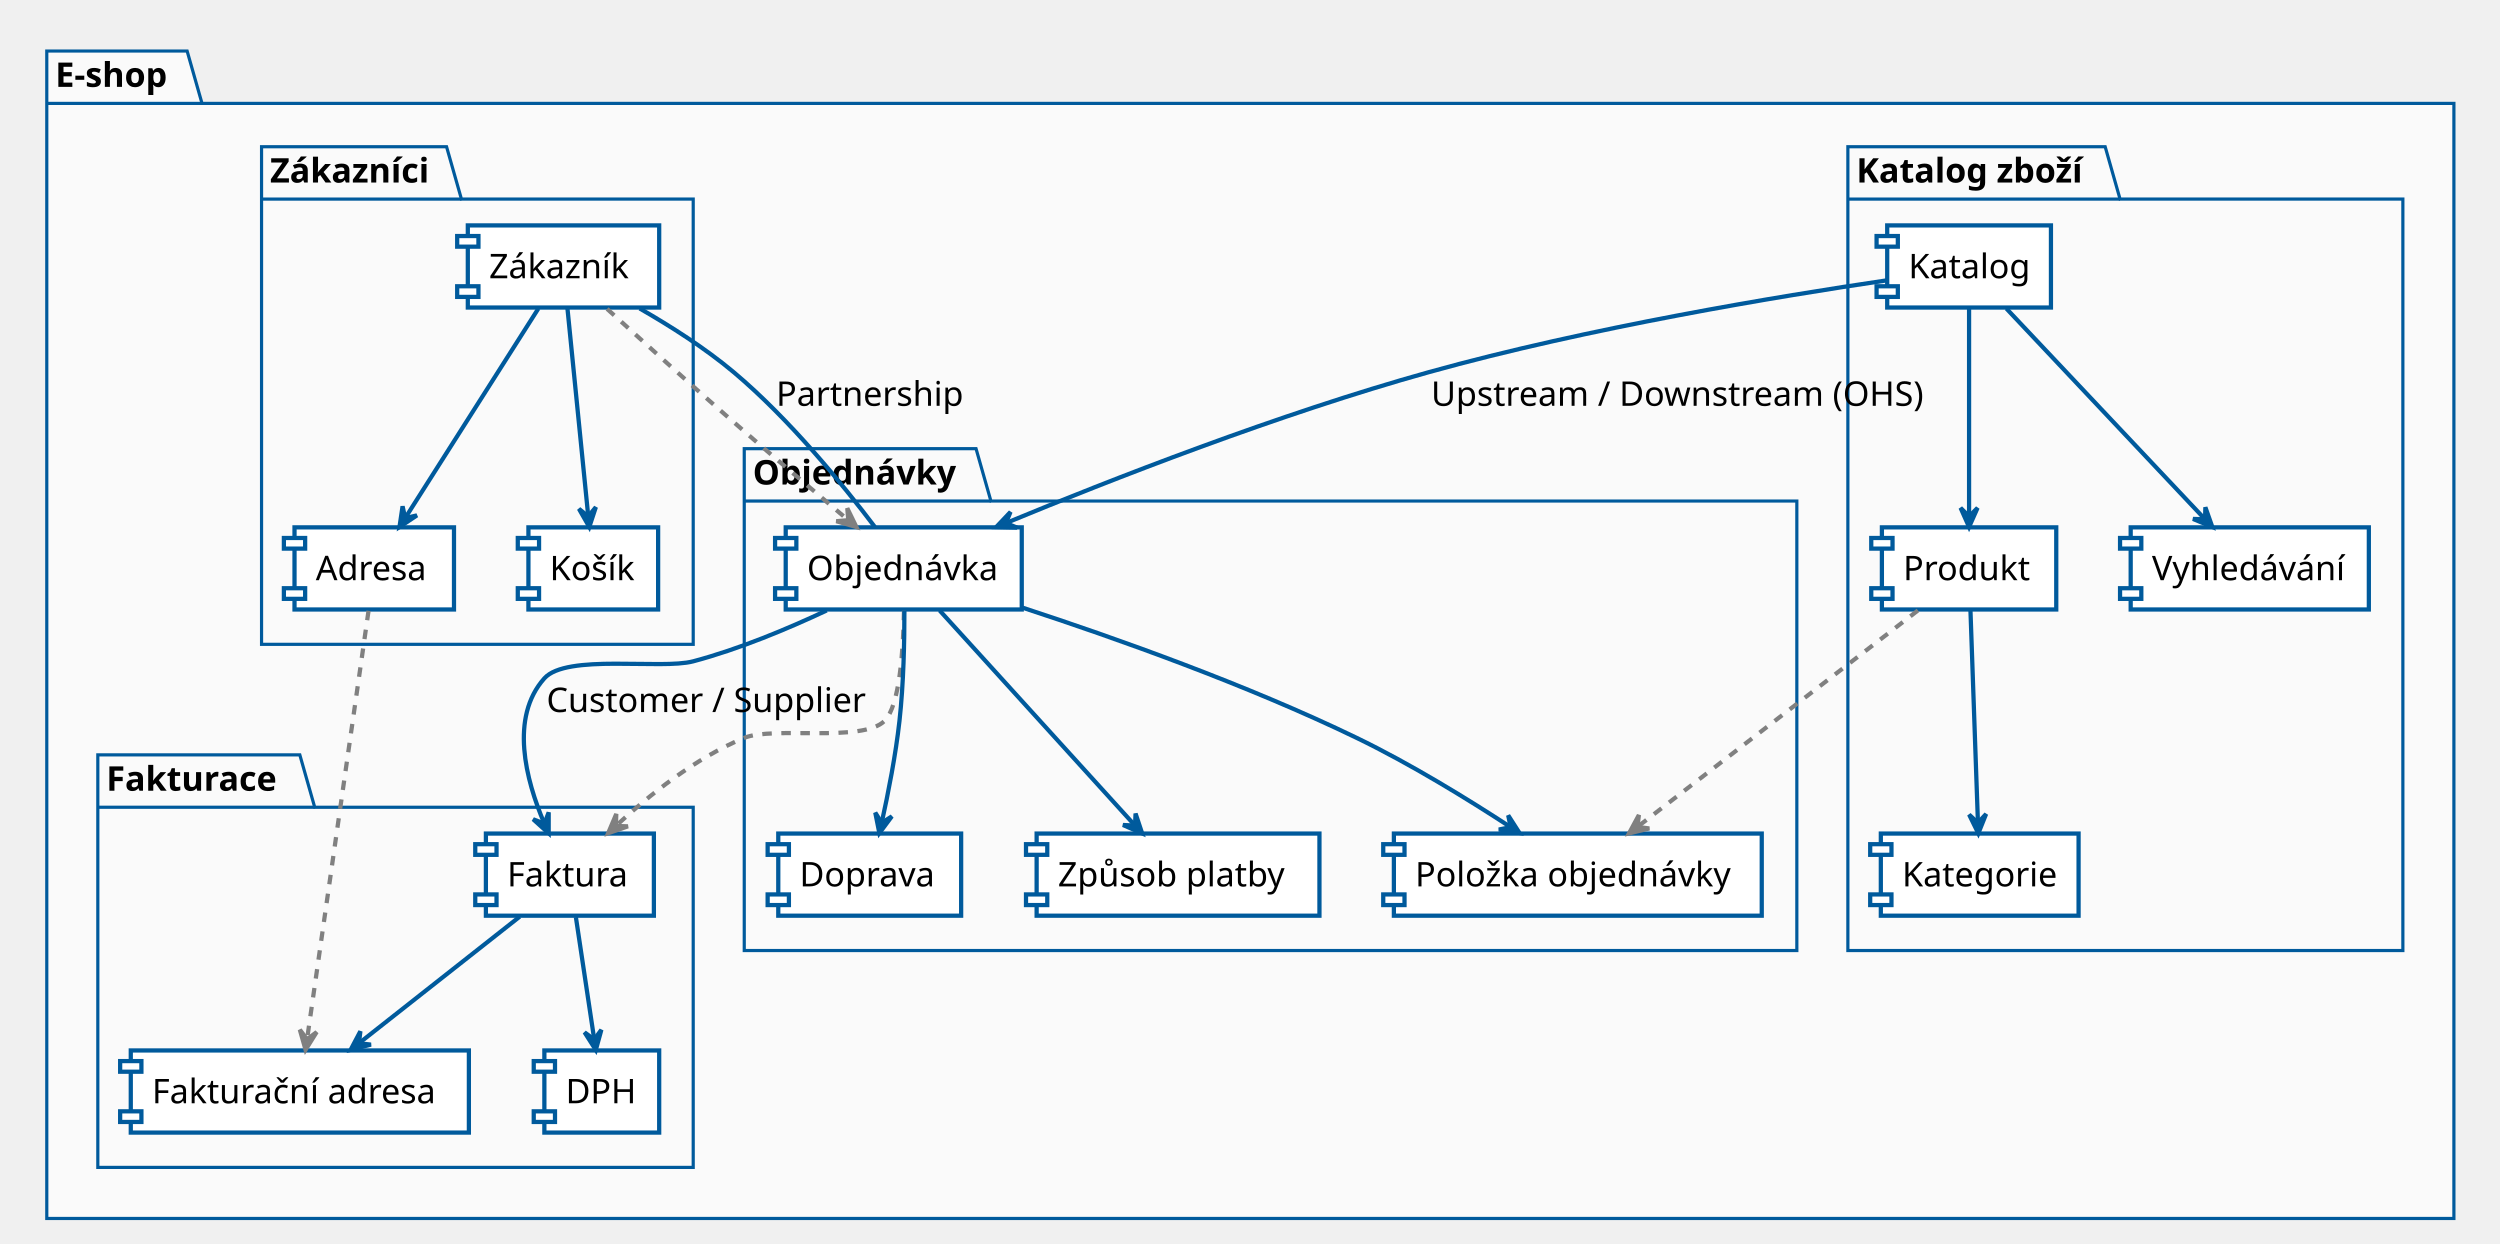
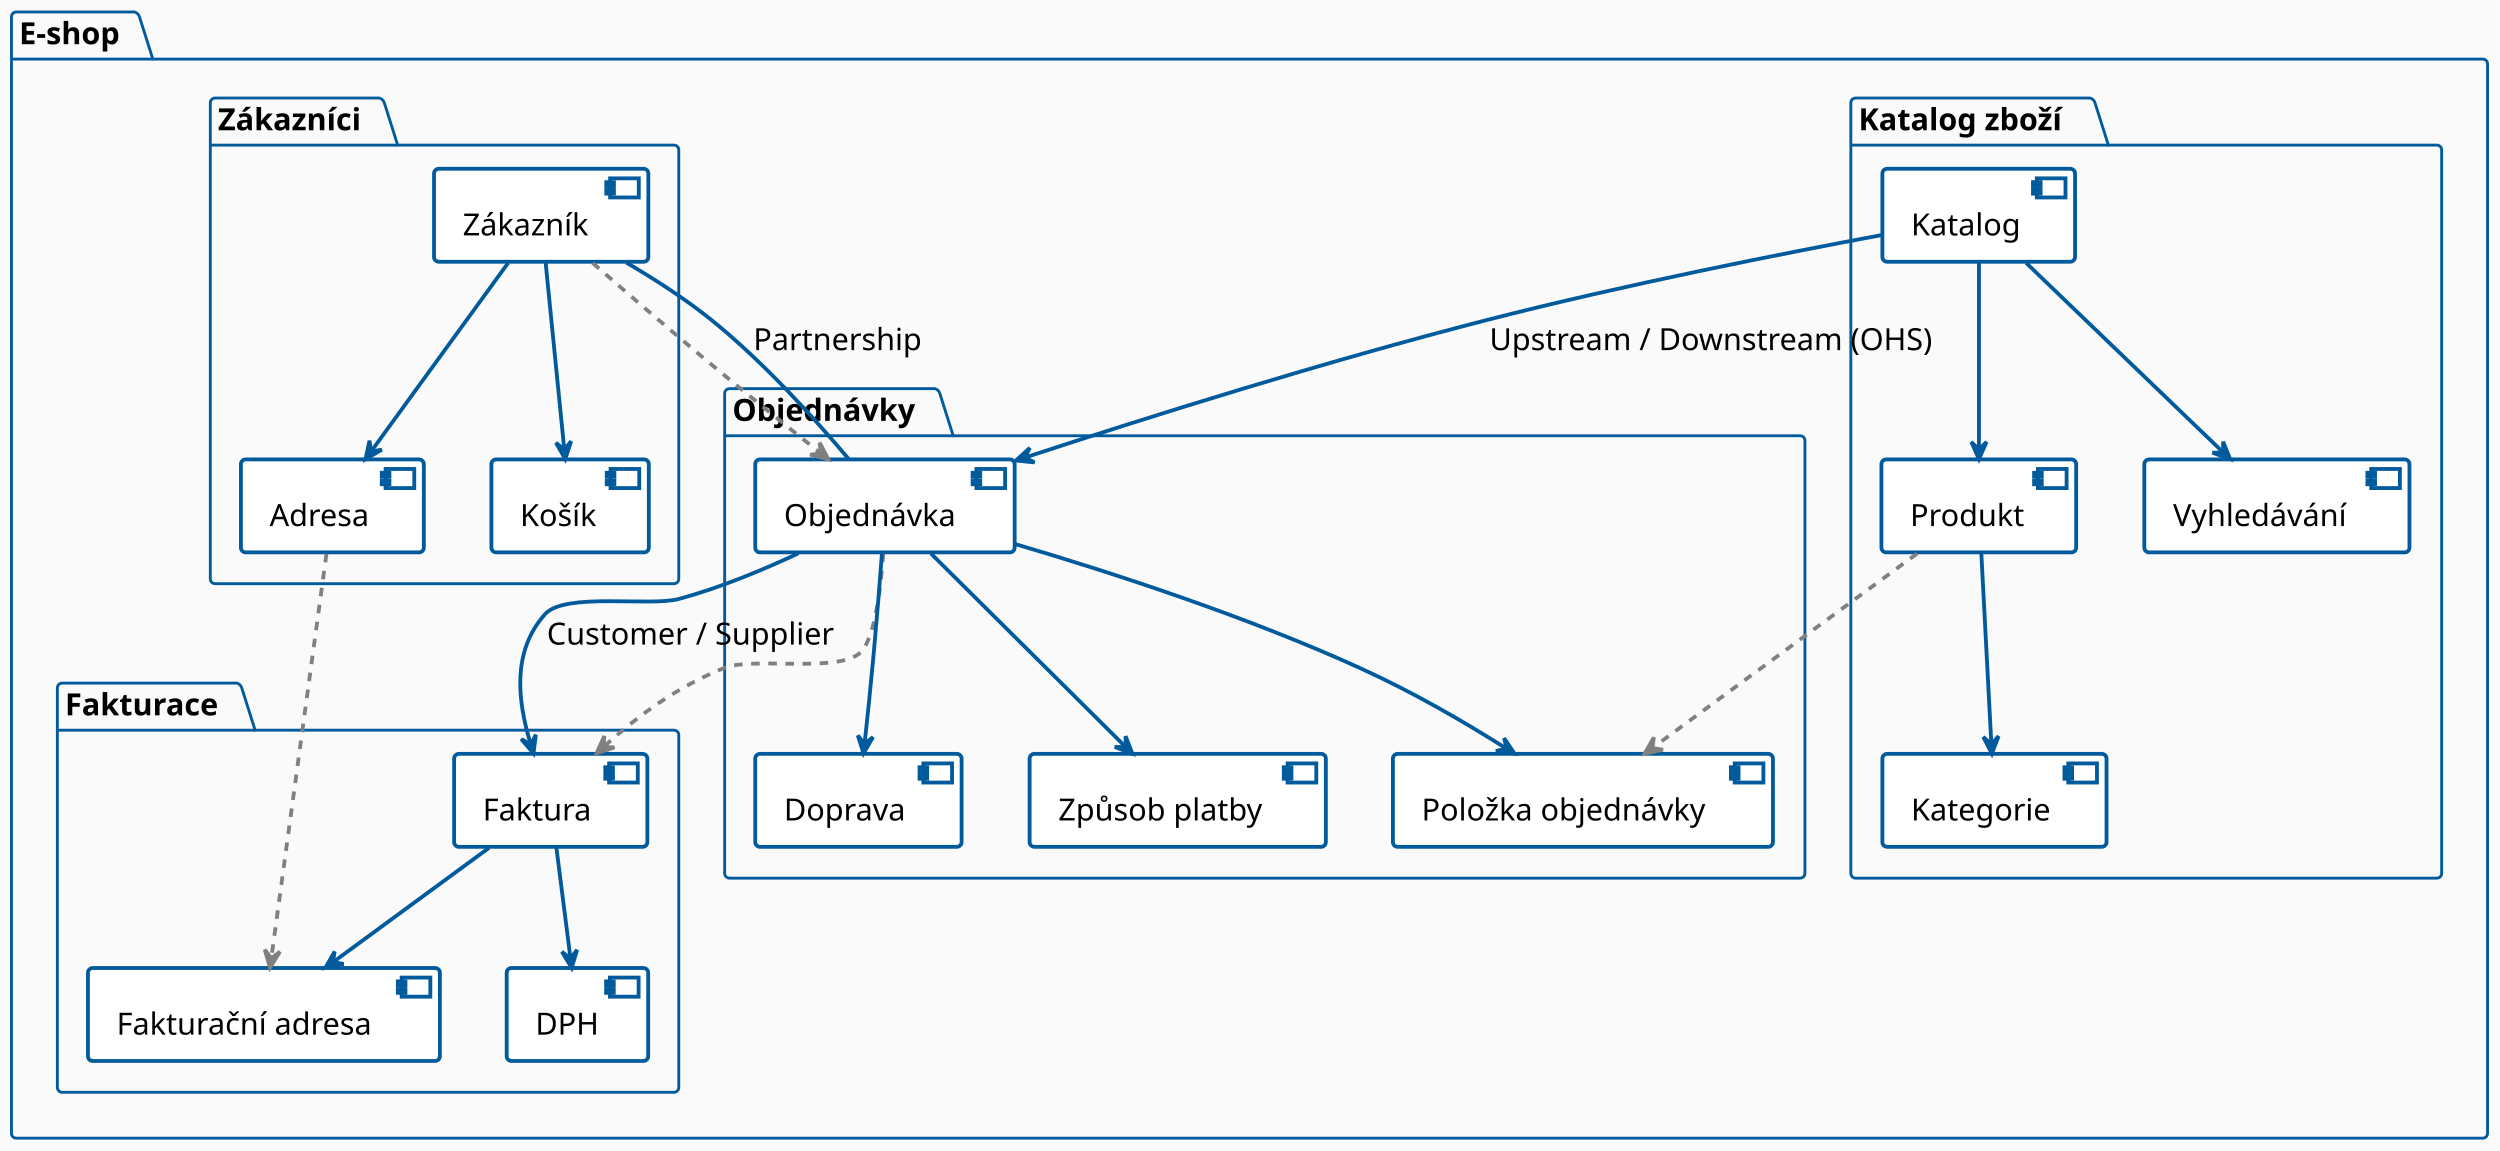
- <svg xmlns="http://www.w3.org/2000/svg" contentScriptType="application/ecmascript" contentStyleType="text/css" height="914.062px" preserveAspectRatio="none" style="width:1837px;height:914px;background:#FAFAFA;" version="1.1" viewBox="0 0 1837 914" width="1837.5px" zoomAndPan="magnify">
+ <svg xmlns="http://www.w3.org/2000/svg" contentStyleType="text/css" data-diagram-type="DESCRIPTION" preserveAspectRatio="none" style="aspect-ratio:2.164;background:#FAFAFA;" version="1.1" viewBox="0 0 2043 940" zoomAndPan="magnify">
  <defs />
  <g>
-     <polygon fill="#FAFAFA" points="34.375,37.5,137.5,37.5,148.438,75.977,1803.125,75.977,1803.125,895.312,34.375,895.312,34.375,37.5" style="stroke: #005A9C; stroke-width: 2.344;" />
-     <line style="stroke: #005A9C; stroke-width: 2.344;" x1="34.375" x2="148.438" y1="75.977" y2="75.977" />
-     <text fill="#000000" font-family="Nunito" font-size="25" font-weight="bold" lengthAdjust="spacingAndGlyphs" textLength="93.75" x="40.625" y="63.831">E-shop</text>
-     <polygon fill="#FAFAFA" points="1357.812,107.812,1546.875,107.812,1557.812,146.289,1765.625,146.289,1765.625,698.438,1357.812,698.438,1357.812,107.812" style="stroke: #005A9C; stroke-width: 2.344;" />
-     <line style="stroke: #005A9C; stroke-width: 2.344;" x1="1357.812" x2="1557.812" y1="146.289" y2="146.289" />
-     <text fill="#000000" font-family="Nunito" font-size="25" font-weight="bold" lengthAdjust="spacingAndGlyphs" textLength="179.688" x="1364.062" y="134.143">Katalog zboží</text>
-     <polygon fill="#FAFAFA" points="546.875,329.688,717.188,329.688,728.125,368.164,1320.312,368.164,1320.312,698.438,546.875,698.438,546.875,329.688" style="stroke: #005A9C; stroke-width: 2.344;" />
-     <line style="stroke: #005A9C; stroke-width: 2.344;" x1="546.875" x2="728.125" y1="368.164" y2="368.164" />
-     <text fill="#000000" font-family="Nunito" font-size="25" font-weight="bold" lengthAdjust="spacingAndGlyphs" textLength="160.938" x="553.125" y="356.018">Objednávky</text>
-     <polygon fill="#FAFAFA" points="192.188,107.812,328.125,107.812,339.062,146.289,509.375,146.289,509.375,473.438,192.188,473.438,192.188,107.812" style="stroke: #005A9C; stroke-width: 2.344;" />
-     <line style="stroke: #005A9C; stroke-width: 2.344;" x1="192.188" x2="339.062" y1="146.289" y2="146.289" />
-     <text fill="#000000" font-family="Nunito" font-size="25" font-weight="bold" lengthAdjust="spacingAndGlyphs" textLength="126.562" x="198.438" y="134.143">Zákazníci</text>
-     <polygon fill="#FAFAFA" points="71.875,554.688,220.312,554.688,231.25,593.164,509.375,593.164,509.375,857.812,71.875,857.812,71.875,554.688" style="stroke: #005A9C; stroke-width: 2.344;" />
-     <line style="stroke: #005A9C; stroke-width: 2.344;" x1="71.875" x2="231.25" y1="593.164" y2="593.164" />
-     <text fill="#000000" font-family="Nunito" font-size="25" font-weight="bold" lengthAdjust="spacingAndGlyphs" textLength="139.062" x="78.125" y="581.018">Fakturace</text>
-     <rect fill="#FFFFFF" height="60.352" style="stroke: #005A9C; stroke-width: 3.125;" width="120.312" x="1386.719" y="165.625" />
-     <rect fill="#FFFFFF" height="7.812" style="stroke: #005A9C; stroke-width: 3.125;" width="15.625" x="1378.906" y="173.438" />
-     <rect fill="#FFFFFF" height="7.812" style="stroke: #005A9C; stroke-width: 3.125;" width="15.625" x="1378.906" y="210.352" />
-     <text fill="#000000" font-family="Nunito" font-size="25" lengthAdjust="spacingAndGlyphs" textLength="89.062" x="1402.344" y="204.456">Katalog</text>
-     <rect fill="#FFFFFF" height="60.352" style="stroke: #005A9C; stroke-width: 3.125;" width="128.125" x="1382.812" y="387.5" />
-     <rect fill="#FFFFFF" height="7.812" style="stroke: #005A9C; stroke-width: 3.125;" width="15.625" x="1375" y="395.312" />
-     <rect fill="#FFFFFF" height="7.812" style="stroke: #005A9C; stroke-width: 3.125;" width="15.625" x="1375" y="432.227" />
-     <text fill="#000000" font-family="Nunito" font-size="25" lengthAdjust="spacingAndGlyphs" textLength="96.875" x="1398.438" y="426.331">Produkt</text>
-     <rect fill="#FFFFFF" height="60.352" style="stroke: #005A9C; stroke-width: 3.125;" width="145.312" x="1382.031" y="612.5" />
-     <rect fill="#FFFFFF" height="7.812" style="stroke: #005A9C; stroke-width: 3.125;" width="15.625" x="1374.219" y="620.312" />
-     <rect fill="#FFFFFF" height="7.812" style="stroke: #005A9C; stroke-width: 3.125;" width="15.625" x="1374.219" y="657.227" />
-     <text fill="#000000" font-family="Nunito" font-size="25" lengthAdjust="spacingAndGlyphs" textLength="114.062" x="1397.656" y="651.331">Kategorie</text>
-     <rect fill="#FFFFFF" height="60.352" style="stroke: #005A9C; stroke-width: 3.125;" width="175" x="1565.625" y="387.5" />
-     <rect fill="#FFFFFF" height="7.812" style="stroke: #005A9C; stroke-width: 3.125;" width="15.625" x="1557.812" y="395.312" />
-     <rect fill="#FFFFFF" height="7.812" style="stroke: #005A9C; stroke-width: 3.125;" width="15.625" x="1557.812" y="432.227" />
-     <text fill="#000000" font-family="Nunito" font-size="25" lengthAdjust="spacingAndGlyphs" textLength="143.75" x="1581.25" y="426.331">Vyhledávání</text>
-     <rect fill="#FFFFFF" height="60.352" style="stroke: #005A9C; stroke-width: 3.125;" width="173.438" x="577.344" y="387.5" />
-     <rect fill="#FFFFFF" height="7.812" style="stroke: #005A9C; stroke-width: 3.125;" width="15.625" x="569.531" y="395.312" />
-     <rect fill="#FFFFFF" height="7.812" style="stroke: #005A9C; stroke-width: 3.125;" width="15.625" x="569.531" y="432.227" />
-     <text fill="#000000" font-family="Nunito" font-size="25" lengthAdjust="spacingAndGlyphs" textLength="142.188" x="592.969" y="426.331">Objednávka</text>
-     <rect fill="#FFFFFF" height="60.352" style="stroke: #005A9C; stroke-width: 3.125;" width="270.312" x="1024.219" y="612.5" />
-     <rect fill="#FFFFFF" height="7.812" style="stroke: #005A9C; stroke-width: 3.125;" width="15.625" x="1016.406" y="620.312" />
-     <rect fill="#FFFFFF" height="7.812" style="stroke: #005A9C; stroke-width: 3.125;" width="15.625" x="1016.406" y="657.227" />
-     <text fill="#000000" font-family="Nunito" font-size="25" lengthAdjust="spacingAndGlyphs" textLength="239.062" x="1039.844" y="651.331">Položka objednávky</text>
-     <rect fill="#FFFFFF" height="60.352" style="stroke: #005A9C; stroke-width: 3.125;" width="134.375" x="571.875" y="612.5" />
-     <rect fill="#FFFFFF" height="7.812" style="stroke: #005A9C; stroke-width: 3.125;" width="15.625" x="564.062" y="620.312" />
-     <rect fill="#FFFFFF" height="7.812" style="stroke: #005A9C; stroke-width: 3.125;" width="15.625" x="564.062" y="657.227" />
-     <text fill="#000000" font-family="Nunito" font-size="25" lengthAdjust="spacingAndGlyphs" textLength="103.125" x="587.5" y="651.331">Doprava</text>
-     <rect fill="#FFFFFF" height="60.352" style="stroke: #005A9C; stroke-width: 3.125;" width="207.812" x="761.719" y="612.5" />
-     <rect fill="#FFFFFF" height="7.812" style="stroke: #005A9C; stroke-width: 3.125;" width="15.625" x="753.906" y="620.312" />
-     <rect fill="#FFFFFF" height="7.812" style="stroke: #005A9C; stroke-width: 3.125;" width="15.625" x="753.906" y="657.227" />
-     <text fill="#000000" font-family="Nunito" font-size="25" lengthAdjust="spacingAndGlyphs" textLength="176.562" x="777.344" y="651.331">Způsob platby</text>
-     <rect fill="#FFFFFF" height="60.352" style="stroke: #005A9C; stroke-width: 3.125;" width="140.625" x="343.75" y="165.625" />
-     <rect fill="#FFFFFF" height="7.812" style="stroke: #005A9C; stroke-width: 3.125;" width="15.625" x="335.938" y="173.438" />
-     <rect fill="#FFFFFF" height="7.812" style="stroke: #005A9C; stroke-width: 3.125;" width="15.625" x="335.938" y="210.352" />
-     <text fill="#000000" font-family="Nunito" font-size="25" lengthAdjust="spacingAndGlyphs" textLength="109.375" x="359.375" y="204.456">Zákazník</text>
-     <rect fill="#FFFFFF" height="60.352" style="stroke: #005A9C; stroke-width: 3.125;" width="117.188" x="216.406" y="387.5" />
-     <rect fill="#FFFFFF" height="7.812" style="stroke: #005A9C; stroke-width: 3.125;" width="15.625" x="208.594" y="395.312" />
-     <rect fill="#FFFFFF" height="7.812" style="stroke: #005A9C; stroke-width: 3.125;" width="15.625" x="208.594" y="432.227" />
-     <text fill="#000000" font-family="Nunito" font-size="25" lengthAdjust="spacingAndGlyphs" textLength="85.938" x="232.031" y="426.331">Adresa</text>
-     <rect fill="#FFFFFF" height="60.352" style="stroke: #005A9C; stroke-width: 3.125;" width="95.312" x="388.281" y="387.5" />
-     <rect fill="#FFFFFF" height="7.812" style="stroke: #005A9C; stroke-width: 3.125;" width="15.625" x="380.469" y="395.312" />
-     <rect fill="#FFFFFF" height="7.812" style="stroke: #005A9C; stroke-width: 3.125;" width="15.625" x="380.469" y="432.227" />
-     <text fill="#000000" font-family="Nunito" font-size="25" lengthAdjust="spacingAndGlyphs" textLength="64.062" x="403.906" y="426.331">Košík</text>
-     <rect fill="#FFFFFF" height="60.352" style="stroke: #005A9C; stroke-width: 3.125;" width="123.438" x="357.031" y="612.5" />
-     <rect fill="#FFFFFF" height="7.812" style="stroke: #005A9C; stroke-width: 3.125;" width="15.625" x="349.219" y="620.312" />
-     <rect fill="#FFFFFF" height="7.812" style="stroke: #005A9C; stroke-width: 3.125;" width="15.625" x="349.219" y="657.227" />
-     <text fill="#000000" font-family="Nunito" font-size="25" lengthAdjust="spacingAndGlyphs" textLength="92.188" x="372.656" y="651.331">Faktura</text>
-     <rect fill="#FFFFFF" height="60.352" style="stroke: #005A9C; stroke-width: 3.125;" width="248.438" x="96.094" y="771.875" />
-     <rect fill="#FFFFFF" height="7.812" style="stroke: #005A9C; stroke-width: 3.125;" width="15.625" x="88.281" y="779.688" />
-     <rect fill="#FFFFFF" height="7.812" style="stroke: #005A9C; stroke-width: 3.125;" width="15.625" x="88.281" y="816.602" />
-     <text fill="#000000" font-family="Nunito" font-size="25" lengthAdjust="spacingAndGlyphs" textLength="217.188" x="111.719" y="810.706">Fakturační adresa</text>
-     <rect fill="#FFFFFF" height="60.352" style="stroke: #005A9C; stroke-width: 3.125;" width="84.375" x="400" y="771.875" />
-     <rect fill="#FFFFFF" height="7.812" style="stroke: #005A9C; stroke-width: 3.125;" width="15.625" x="392.188" y="779.688" />
-     <rect fill="#FFFFFF" height="7.812" style="stroke: #005A9C; stroke-width: 3.125;" width="15.625" x="392.188" y="816.602" />
-     <text fill="#000000" font-family="Nunito" font-size="25" lengthAdjust="spacingAndGlyphs" textLength="53.125" x="415.625" y="810.706">DPH</text>
-     <path d="M1386.312,206.016 C1307.859,217.578 1167.234,240.766 1050,273.438 C939.641,304.188 816.141,352.5 739.234,384.312 " fill="none" id="KZ-&gt;O" style="stroke: #005A9C; stroke-width: 3.125;" />
-     <polygon fill="#005A9C" points="731.953,387.344,747.338,387.704,739.165,384.339,742.53,376.166,731.953,387.344" style="stroke: #005A9C; stroke-width: 3.125;" />
-     <text fill="#000000" font-family="Nunito" font-size="25" lengthAdjust="spacingAndGlyphs" textLength="381.25" x="1051.562" y="298.206">Upstream / Downstream (OHS)</text>
-     <path d="M470.047,226.672 C492.547,239.562 518.078,255.812 539.062,273.438 C580.219,308 619.641,356.516 642.844,387.203 " fill="none" id="ZA-O" style="stroke: #005A9C; stroke-width: 3.125;" />
-     <text fill="#000000" font-family="Nunito" font-size="25" lengthAdjust="spacingAndGlyphs" textLength="140.625" x="570.312" y="298.206">Partnership</text>
-     <path d="M446.094,226.984 C469.875,248.625 503.172,278.719 532.812,304.688 C562.688,330.859 596.875,359.938 622.859,381.859 " fill="none" id="ZA-&gt;O" style="stroke: #808080; stroke-width: 3.125; stroke-dasharray: 7.0,7.0;" />
-     <polygon fill="#808080" points="629.297,387.266,622.576,373.422,623.324,382.229,614.517,382.978,629.297,387.266" style="stroke: #808080; stroke-width: 3.125;" />
-     <path d="M607.453,448.562 C578.781,462.031 542.984,477.016 509.375,485.938 C485.734,492.219 416.281,480.188 400,498.438 C374.391,527.141 386.281,572.906 399.891,604.906 " fill="none" id="O-&gt;F" style="stroke: #005A9C; stroke-width: 3.125;" />
-     <polygon fill="#005A9C" points="403.172,612.312,403.181,596.924,400.003,605.172,391.755,601.994,403.172,612.312" style="stroke: #005A9C; stroke-width: 3.125;" />
-     <text fill="#000000" font-family="Nunito" font-size="25" lengthAdjust="spacingAndGlyphs" textLength="240.625" x="401.562" y="523.206">Customer / Supplier</text>
-     <path d="M664.25,448.734 C663.766,477.484 661.078,518.688 650,529.688 C633.625,545.953 568.234,533.422 546.875,542.188 C511.125,556.875 476.859,584.359 452.766,606.688 " fill="none" id="O-&gt;F-1" style="stroke: #808080; stroke-width: 3.125; stroke-dasharray: 7.0,7.0;" />
-     <polygon fill="#808080" points="446.859,612.25,461.394,607.194,452.56,606.908,452.846,598.073,446.859,612.25" style="stroke: #808080; stroke-width: 3.125;" />
-     <path d="M1446.875,226.703 C1446.875,265.922 1446.875,335.875 1446.875,378.984 " fill="none" id="KZ-&gt;P" style="stroke: #005A9C; stroke-width: 3.125;" />
-     <polygon fill="#005A9C" points="1446.875,387.234,1453.125,373.172,1446.875,379.422,1440.625,373.172,1446.875,387.234" style="stroke: #005A9C; stroke-width: 3.125;" />
-     <path d="M1447.891,448.531 C1449.312,488.562 1451.844,560.75 1453.391,604.562 " fill="none" id="P-&gt;K" style="stroke: #005A9C; stroke-width: 3.125;" />
-     <polygon fill="#005A9C" points="1453.672,612.391,1459.396,598.106,1453.382,604.583,1446.904,598.57,1453.672,612.391" style="stroke: #005A9C; stroke-width: 3.125;" />
-     <path d="M1474.266,226.703 C1511.859,266.578 1579.391,338.203 1619.859,381.125 " fill="none" id="KZ-&gt;V" style="stroke: #005A9C; stroke-width: 3.125;" />
-     <polygon fill="#005A9C" points="1625.625,387.234,1620.51,372.721,1620.259,381.556,1611.424,381.305,1625.625,387.234" style="stroke: #005A9C; stroke-width: 3.125;" />
-     <path d="M751.469,446.547 C819.734,468.875 916.219,503.172 996.875,542.188 C1036.328,561.266 1078.484,587.203 1109.984,607.766 " fill="none" id="O-&gt;OP" style="stroke: #005A9C; stroke-width: 3.125;" />
-     <polygon fill="#005A9C" points="1116.531,612.062,1108.226,599.107,1110.007,607.765,1101.35,609.546,1116.531,612.062" style="stroke: #005A9C; stroke-width: 3.125;" />
-     <path d="M664.547,448.609 C664.594,470.875 663.984,502.312 660.938,529.688 C658.141,554.875 652.656,582.875 647.875,604.531 " fill="none" id="O-&gt;D" style="stroke: #005A9C; stroke-width: 3.125;" />
-     <polygon fill="#005A9C" points="646.156,612.203,655.342,599.857,647.872,604.581,643.148,597.111,646.156,612.203" style="stroke: #005A9C; stroke-width: 3.125;" />
-     <path d="M690.406,448.531 C727.234,489.062 794,562.562 833.625,606.188 " fill="none" id="O-&gt;Z" style="stroke: #005A9C; stroke-width: 3.125;" />
-     <polygon fill="#005A9C" points="839.266,612.391,834.414,597.787,834.004,606.616,825.174,606.206,839.266,612.391" style="stroke: #005A9C; stroke-width: 3.125;" />
-     <path d="M395.594,226.703 C370.344,266.422 325.078,337.625 297.766,380.594 " fill="none" id="ZA-&gt;A" style="stroke: #005A9C; stroke-width: 3.125;" />
-     <polygon fill="#005A9C" points="293.547,387.234,306.362,378.715,297.735,380.64,295.81,372.013,293.547,387.234" style="stroke: #005A9C; stroke-width: 3.125;" />
-     <path d="M416.969,226.703 C420.891,265.922 427.891,335.875 432.203,378.984 " fill="none" id="ZA-&gt;KO" style="stroke: #005A9C; stroke-width: 3.125;" />
-     <polygon fill="#005A9C" points="433.016,387.234,437.831,372.618,432.236,379.461,425.394,373.866,433.016,387.234" style="stroke: #005A9C; stroke-width: 3.125;" />
-     <path d="M381.891,673.547 C348.547,699.812 299.406,738.5 264.078,766.328 " fill="none" id="F-&gt;FA" style="stroke: #005A9C; stroke-width: 3.125;" />
-     <polygon fill="#005A9C" points="257.641,771.391,272.552,767.586,263.774,766.551,264.808,757.773,257.641,771.391" style="stroke: #005A9C; stroke-width: 3.125;" />
-     <path d="M423.156,673.922 C426.953,699.234 432.453,735.922 436.578,763.328 " fill="none" id="F-&gt;DPH" style="stroke: #005A9C; stroke-width: 3.125;" />
-     <polygon fill="#005A9C" points="437.797,771.531,441.887,756.696,436.636,763.806,429.526,758.554,437.797,771.531" style="stroke: #005A9C; stroke-width: 3.125;" />
-     <path d="M1409.297,448.531 C1356.344,489.406 1259.984,563.766 1203.641,607.25 " fill="none" id="P-&gt;OP" style="stroke: #808080; stroke-width: 3.125; stroke-dasharray: 7.0,7.0;" />
-     <polygon fill="#808080" points="1196.969,612.391,1211.918,608.739,1203.151,607.614,1204.276,598.847,1196.969,612.391" style="stroke: #808080; stroke-width: 3.125;" />
-     <path d="M270.797,448.812 C260.984,517.281 236.516,687.766 225.656,763.5 " fill="none" id="A-&gt;FA" style="stroke: #808080; stroke-width: 3.125; stroke-dasharray: 7.0,7.0;" />
-     <polygon fill="#808080" points="224.531,771.406,232.691,758.359,225.627,763.671,220.315,756.606,224.531,771.406" style="stroke: #808080; stroke-width: 3.125;" />
+     <rect fill="#FAFAFA" height="940.625" style="stroke:none;stroke-width:1.562;" width="2043.75" x="0" y="0" />
+     <g class="cluster" data-entity="E-shop" data-source-line="62" data-uid="ent0002" id="cluster_E-shop">
+       <path d="M13.281,9.802 L110.046,9.802 A5.859,5.859 0 0 1 113.953,13.709 L124.89,48.279 L2028.906,48.279 A3.906,3.906 0 0 1 2032.812,52.185 L2032.812,926.208 A3.906,3.906 0 0 1 2028.906,930.115 L13.281,930.115 A3.906,3.906 0 0 1 9.375,926.208 L9.375,13.709 A3.906,3.906 0 0 1 13.281,9.802" fill="#FAFAFA" style="stroke:#005A9C;stroke-width:2.344;" />
+       <line style="stroke:#005A9C;stroke-width:2.344;" x1="9.375" x2="124.89" y1="48.279" y2="48.279" />
+       <text fill="#000000" font-family="Nunito" font-size="25" font-weight="bold" lengthAdjust="spacing" textLength="95.203" x="15.625" y="36.133">E-shop
+             </text>
+     </g>
+     <g class="cluster" data-entity="Katalog zboží" data-source-line="63" data-uid="ent0003" id="cluster_Katalog zboží">
+       <path d="M1516.406,80.115 L1708.118,80.115 A5.859,5.859 0 0 1 1712.024,84.021 L1722.961,118.591 L1991.406,118.591 A3.906,3.906 0 0 1 1995.312,122.498 L1995.312,713.708 A3.906,3.906 0 0 1 1991.406,717.615 L1516.406,717.615 A3.906,3.906 0 0 1 1512.5,713.708 L1512.5,84.021 A3.906,3.906 0 0 1 1516.406,80.115" fill="#FAFAFA" style="stroke:#005A9C;stroke-width:2.344;" />
+       <line style="stroke:#005A9C;stroke-width:2.344;" x1="1512.5" x2="1722.961" y1="118.591" y2="118.591" />
+       <text fill="#000000" font-family="Nunito" font-size="25" font-weight="bold" lengthAdjust="spacing" textLength="190.149" x="1518.75" y="106.445">Katalog zboží
+             </text>
+     </g>
+     <g class="cluster" data-entity="Objednávky" data-source-line="70" data-uid="ent0008" id="cluster_Objednávky">
+       <path d="M596.094,317.615 L764.111,317.615 A5.859,5.859 0 0 1 768.018,321.521 L778.955,356.091 L1471.094,356.091 A3.906,3.906 0 0 1 1475,359.998 L1475,713.708 A3.906,3.906 0 0 1 1471.094,717.615 L596.094,717.615 A3.906,3.906 0 0 1 592.188,713.708 L592.188,321.521 A3.906,3.906 0 0 1 596.094,317.615" fill="#FAFAFA" style="stroke:#005A9C;stroke-width:2.344;" />
+       <line style="stroke:#005A9C;stroke-width:2.344;" x1="592.188" x2="778.955" y1="356.091" y2="356.091" />
+       <text fill="#000000" font-family="Nunito" font-size="25" font-weight="bold" lengthAdjust="spacing" textLength="166.455" x="598.438" y="343.945">Objednávky
+             </text>
+     </g>
+     <g class="cluster" data-entity="Zákazníci" data-source-line="77" data-uid="ent0013" id="cluster_Zákazníci">
+       <path d="M175.781,80.115 L310.144,80.115 A5.859,5.859 0 0 1 314.05,84.021 L324.988,118.591 L550.781,118.591 A3.906,3.906 0 0 1 554.688,122.498 L554.688,473.084 A3.906,3.906 0 0 1 550.781,476.99 L175.781,476.99 A3.906,3.906 0 0 1 171.875,473.084 L171.875,84.021 A3.906,3.906 0 0 1 175.781,80.115" fill="#FAFAFA" style="stroke:#005A9C;stroke-width:2.344;" />
+       <line style="stroke:#005A9C;stroke-width:2.344;" x1="171.875" x2="324.988" y1="118.591" y2="118.591" />
+       <text fill="#000000" font-family="Nunito" font-size="25" font-weight="bold" lengthAdjust="spacing" textLength="132.8" x="178.125" y="106.445">Zákazníci
+             </text>
+     </g>
+     <g class="cluster" data-entity="Fakturace" data-source-line="83" data-uid="ent0017" id="cluster_Fakturace">
+       <path d="M50.781,558.24 L193.64,558.24 A5.859,5.859 0 0 1 197.546,562.146 L208.484,596.716 L550.781,596.716 A3.906,3.906 0 0 1 554.688,600.623 L554.688,888.708 A3.906,3.906 0 0 1 550.781,892.615 L50.781,892.615 A3.906,3.906 0 0 1 46.875,888.708 L46.875,562.146 A3.906,3.906 0 0 1 50.781,558.24" fill="#FAFAFA" style="stroke:#005A9C;stroke-width:2.344;" />
+       <line style="stroke:#005A9C;stroke-width:2.344;" x1="46.875" x2="208.484" y1="596.716" y2="596.716" />
+       <text fill="#000000" font-family="Nunito" font-size="25" font-weight="bold" lengthAdjust="spacing" textLength="141.296" x="53.125" y="584.57">Fakturace
+             </text>
+     </g>
+     <g class="entity" data-entity="KZ" data-source-line="64" data-uid="ent0004" id="entity_KZ">
+       <rect fill="#FFFFFF" height="75.977" rx="3.906" ry="3.906" style="stroke:#005A9C;stroke-width:3.125;" width="157.446" x="1538.281" y="137.927" />
+       <rect fill="#FFFFFF" height="15.625" style="stroke:#005A9C;stroke-width:3.125;" width="23.438" x="1664.477" y="145.74" />
+       <rect fill="#FFFFFF" height="3.125" style="stroke:#005A9C;stroke-width:3.125;" width="6.25" x="1661.352" y="148.865" />
+       <rect fill="#FFFFFF" height="3.125" style="stroke:#005A9C;stroke-width:3.125;" width="6.25" x="1661.352" y="155.115" />
+       <text fill="#000000" font-family="Nunito" font-size="25" lengthAdjust="spacing" textLength="94.946" x="1561.719" y="192.383">Katalog
+             </text>
+     </g>
+     <g class="entity" data-entity="P" data-source-line="65" data-uid="ent0005" id="entity_P">
+       <rect fill="#FFFFFF" height="75.977" rx="3.906" ry="3.906" style="stroke:#005A9C;stroke-width:3.125;" width="159.143" x="1537.5" y="375.427" />
+       <rect fill="#FFFFFF" height="15.625" style="stroke:#005A9C;stroke-width:3.125;" width="23.438" x="1665.393" y="383.24" />
+       <rect fill="#FFFFFF" height="3.125" style="stroke:#005A9C;stroke-width:3.125;" width="6.25" x="1662.268" y="386.365" />
+       <rect fill="#FFFFFF" height="3.125" style="stroke:#005A9C;stroke-width:3.125;" width="6.25" x="1662.268" y="392.615" />
+       <text fill="#000000" font-family="Nunito" font-size="25" lengthAdjust="spacing" textLength="96.643" x="1560.938" y="429.883">Produkt
+             </text>
+     </g>
+     <g class="entity" data-entity="K" data-source-line="66" data-uid="ent0006" id="entity_K">
+       <rect fill="#FFFFFF" height="75.977" rx="3.906" ry="3.906" style="stroke:#005A9C;stroke-width:3.125;" width="183.167" x="1538.281" y="616.052" />
+       <rect fill="#FFFFFF" height="15.625" style="stroke:#005A9C;stroke-width:3.125;" width="23.438" x="1690.198" y="623.865" />
+       <rect fill="#FFFFFF" height="3.125" style="stroke:#005A9C;stroke-width:3.125;" width="6.25" x="1687.073" y="626.99" />
+       <rect fill="#FFFFFF" height="3.125" style="stroke:#005A9C;stroke-width:3.125;" width="6.25" x="1687.073" y="633.24" />
+       <text fill="#000000" font-family="Nunito" font-size="25" lengthAdjust="spacing" textLength="120.666" x="1561.719" y="670.508">Kategorie
+             </text>
+     </g>
+     <g class="entity" data-entity="V" data-source-line="67" data-uid="ent0007" id="entity_V">
+       <rect fill="#FFFFFF" height="75.977" rx="3.906" ry="3.906" style="stroke:#005A9C;stroke-width:3.125;" width="216.663" x="1752.344" y="375.427" />
+       <rect fill="#FFFFFF" height="15.625" style="stroke:#005A9C;stroke-width:3.125;" width="23.438" x="1937.756" y="383.24" />
+       <rect fill="#FFFFFF" height="3.125" style="stroke:#005A9C;stroke-width:3.125;" width="6.25" x="1934.631" y="386.365" />
+       <rect fill="#FFFFFF" height="3.125" style="stroke:#005A9C;stroke-width:3.125;" width="6.25" x="1934.631" y="392.615" />
+       <text fill="#000000" font-family="Nunito" font-size="25" lengthAdjust="spacing" textLength="154.163" x="1775.781" y="429.883">Vyhledávání
+             </text>
+     </g>
+     <g class="entity" data-entity="O" data-source-line="71" data-uid="ent0009" id="entity_O">
+       <rect fill="#FFFFFF" height="75.977" rx="3.906" ry="3.906" style="stroke:#005A9C;stroke-width:3.125;" width="212" x="617.188" y="375.427" />
+       <rect fill="#FFFFFF" height="15.625" style="stroke:#005A9C;stroke-width:3.125;" width="23.438" x="797.937" y="383.24" />
+       <rect fill="#FFFFFF" height="3.125" style="stroke:#005A9C;stroke-width:3.125;" width="6.25" x="794.812" y="386.365" />
+       <rect fill="#FFFFFF" height="3.125" style="stroke:#005A9C;stroke-width:3.125;" width="6.25" x="794.812" y="392.615" />
+       <text fill="#000000" font-family="Nunito" font-size="25" lengthAdjust="spacing" textLength="149.5" x="640.625" y="429.883">Objednávka
+             </text>
+     </g>
+     <g class="entity" data-entity="OP" data-source-line="72" data-uid="ent0010" id="entity_OP">
+       <rect fill="#FFFFFF" height="75.977" rx="3.906" ry="3.906" style="stroke:#005A9C;stroke-width:3.125;" width="310.571" x="1138.281" y="616.052" />
+       <rect fill="#FFFFFF" height="15.625" style="stroke:#005A9C;stroke-width:3.125;" width="23.438" x="1417.602" y="623.865" />
+       <rect fill="#FFFFFF" height="3.125" style="stroke:#005A9C;stroke-width:3.125;" width="6.25" x="1414.477" y="626.99" />
+       <rect fill="#FFFFFF" height="3.125" style="stroke:#005A9C;stroke-width:3.125;" width="6.25" x="1414.477" y="633.24" />
+       <text fill="#000000" font-family="Nunito" font-size="25" lengthAdjust="spacing" textLength="248.071" x="1161.719" y="670.508">Položka objednávky
+             </text>
+     </g>
+     <g class="entity" data-entity="D" data-source-line="73" data-uid="ent0011" id="entity_D">
+       <rect fill="#FFFFFF" height="75.977" rx="3.906" ry="3.906" style="stroke:#005A9C;stroke-width:3.125;" width="168.628" x="617.188" y="616.052" />
+       <rect fill="#FFFFFF" height="15.625" style="stroke:#005A9C;stroke-width:3.125;" width="23.438" x="754.565" y="623.865" />
+       <rect fill="#FFFFFF" height="3.125" style="stroke:#005A9C;stroke-width:3.125;" width="6.25" x="751.44" y="626.99" />
+       <rect fill="#FFFFFF" height="3.125" style="stroke:#005A9C;stroke-width:3.125;" width="6.25" x="751.44" y="633.24" />
+       <text fill="#000000" font-family="Nunito" font-size="25" lengthAdjust="spacing" textLength="106.128" x="640.625" y="670.508">Doprava
+             </text>
+     </g>
+     <g class="entity" data-entity="Z" data-source-line="74" data-uid="ent0012" id="entity_Z">
+       <rect fill="#FFFFFF" height="75.977" rx="3.906" ry="3.906" style="stroke:#005A9C;stroke-width:3.125;" width="242.078" x="841.406" y="616.052" />
+       <rect fill="#FFFFFF" height="15.625" style="stroke:#005A9C;stroke-width:3.125;" width="23.438" x="1052.234" y="623.865" />
+       <rect fill="#FFFFFF" height="3.125" style="stroke:#005A9C;stroke-width:3.125;" width="6.25" x="1049.109" y="626.99" />
+       <rect fill="#FFFFFF" height="3.125" style="stroke:#005A9C;stroke-width:3.125;" width="6.25" x="1049.109" y="633.24" />
+       <text fill="#000000" font-family="Nunito" font-size="25" lengthAdjust="spacing" textLength="179.578" x="864.844" y="670.508">Způsob platby
+             </text>
+     </g>
+     <g class="entity" data-entity="ZA" data-source-line="78" data-uid="ent0014" id="entity_ZA">
+       <rect fill="#FFFFFF" height="75.977" rx="3.906" ry="3.906" style="stroke:#005A9C;stroke-width:3.125;" width="175.134" x="354.688" y="137.927" />
+       <rect fill="#FFFFFF" height="15.625" style="stroke:#005A9C;stroke-width:3.125;" width="23.438" x="498.572" y="145.74" />
+       <rect fill="#FFFFFF" height="3.125" style="stroke:#005A9C;stroke-width:3.125;" width="6.25" x="495.447" y="148.865" />
+       <rect fill="#FFFFFF" height="3.125" style="stroke:#005A9C;stroke-width:3.125;" width="6.25" x="495.447" y="155.115" />
+       <text fill="#000000" font-family="Nunito" font-size="25" lengthAdjust="spacing" textLength="112.634" x="378.125" y="192.383">Zákazník
+             </text>
+     </g>
+     <g class="entity" data-entity="A" data-source-line="79" data-uid="ent0015" id="entity_A">
+       <rect fill="#FFFFFF" height="75.977" rx="3.906" ry="3.906" style="stroke:#005A9C;stroke-width:3.125;" width="149.475" x="196.875" y="375.427" />
+       <rect fill="#FFFFFF" height="15.625" style="stroke:#005A9C;stroke-width:3.125;" width="23.438" x="315.1" y="383.24" />
+       <rect fill="#FFFFFF" height="3.125" style="stroke:#005A9C;stroke-width:3.125;" width="6.25" x="311.975" y="386.365" />
+       <rect fill="#FFFFFF" height="3.125" style="stroke:#005A9C;stroke-width:3.125;" width="6.25" x="311.975" y="392.615" />
+       <text fill="#000000" font-family="Nunito" font-size="25" lengthAdjust="spacing" textLength="86.975" x="220.312" y="429.883">Adresa
+             </text>
+     </g>
+     <g class="entity" data-entity="KO" data-source-line="80" data-uid="ent0016" id="entity_KO">
+       <rect fill="#FFFFFF" height="75.977" rx="3.906" ry="3.906" style="stroke:#005A9C;stroke-width:3.125;" width="128.638" x="401.562" y="375.427" />
+       <rect fill="#FFFFFF" height="15.625" style="stroke:#005A9C;stroke-width:3.125;" width="23.438" x="498.95" y="383.24" />
+       <rect fill="#FFFFFF" height="3.125" style="stroke:#005A9C;stroke-width:3.125;" width="6.25" x="495.825" y="386.365" />
+       <rect fill="#FFFFFF" height="3.125" style="stroke:#005A9C;stroke-width:3.125;" width="6.25" x="495.825" y="392.615" />
+       <text fill="#000000" font-family="Nunito" font-size="25" lengthAdjust="spacing" textLength="66.138" x="425" y="429.883">Košík
+             </text>
+     </g>
+     <g class="entity" data-entity="F" data-source-line="84" data-uid="ent0018" id="entity_F">
+       <rect fill="#FFFFFF" height="75.977" rx="3.906" ry="3.906" style="stroke:#005A9C;stroke-width:3.125;" width="157.922" x="371.094" y="616.052" />
+       <rect fill="#FFFFFF" height="15.625" style="stroke:#005A9C;stroke-width:3.125;" width="23.438" x="497.766" y="623.865" />
+       <rect fill="#FFFFFF" height="3.125" style="stroke:#005A9C;stroke-width:3.125;" width="6.25" x="494.641" y="626.99" />
+       <rect fill="#FFFFFF" height="3.125" style="stroke:#005A9C;stroke-width:3.125;" width="6.25" x="494.641" y="633.24" />
+       <text fill="#000000" font-family="Nunito" font-size="25" lengthAdjust="spacing" textLength="95.422" x="394.531" y="670.508">Faktura
+             </text>
+     </g>
+     <g class="entity" data-entity="FA" data-source-line="85" data-uid="ent0019" id="entity_FA">
+       <rect fill="#FFFFFF" height="75.977" rx="3.906" ry="3.906" style="stroke:#005A9C;stroke-width:3.125;" width="287.598" x="71.875" y="791.052" />
+       <rect fill="#FFFFFF" height="15.625" style="stroke:#005A9C;stroke-width:3.125;" width="23.438" x="328.223" y="798.865" />
+       <rect fill="#FFFFFF" height="3.125" style="stroke:#005A9C;stroke-width:3.125;" width="6.25" x="325.098" y="801.99" />
+       <rect fill="#FFFFFF" height="3.125" style="stroke:#005A9C;stroke-width:3.125;" width="6.25" x="325.098" y="808.24" />
+       <text fill="#000000" font-family="Nunito" font-size="25" lengthAdjust="spacing" textLength="225.098" x="95.312" y="845.508">Fakturační adresa
+             </text>
+     </g>
+     <g class="entity" data-entity="DPH" data-source-line="86" data-uid="ent0020" id="entity_DPH">
+       <rect fill="#FFFFFF" height="75.977" rx="3.906" ry="3.906" style="stroke:#005A9C;stroke-width:3.125;" width="115.625" x="414.062" y="791.052" />
+       <rect fill="#FFFFFF" height="15.625" style="stroke:#005A9C;stroke-width:3.125;" width="23.438" x="498.438" y="798.865" />
+       <rect fill="#FFFFFF" height="3.125" style="stroke:#005A9C;stroke-width:3.125;" width="6.25" x="495.312" y="801.99" />
+       <rect fill="#FFFFFF" height="3.125" style="stroke:#005A9C;stroke-width:3.125;" width="6.25" x="495.312" y="808.24" />
+       <text fill="#000000" font-family="Nunito" font-size="25" lengthAdjust="spacing" textLength="53.125" x="437.5" y="845.508">DPH
+             </text>
+     </g>
+     <g class="link" data-entity-1="KZ" data-entity-2="O" data-source-line="91" data-uid="lnk21" id="link_KZ_O">
+       <path d="M1538.203,191.99 C1456.875,207.146 1326.672,232.865 1215.625,261.365 C1081.453,295.802 938.236,340.897 839.08,373.412" fill="none" id="KZ-to-O" style="stroke:#005A9C;stroke-width:3.125;" />
+       <polygon fill="#005A9C" points="830.172,376.334,845.482,377.89,837.595,373.899,841.587,366.013,830.172,376.334" style="stroke:#005A9C;stroke-width:3.125;" />
+       <text fill="#000000" font-family="Nunito" font-size="25" lengthAdjust="spacing" textLength="387.439" x="1217.188" y="286.133">Upstream / Downstream (OHS)
+             </text>
+     </g>
+     <g class="link" data-entity-1="ZA" data-entity-2="O" data-source-line="92" data-uid="lnk22" id="link_ZA_O">
+       <path d="M511.859,214.615 C534.844,228.068 559.969,244.224 581.25,261.365 C624.125,295.896 666.547,343.005 693.734,375.334" fill="none" id="ZA-O" style="stroke:#005A9C;stroke-width:3.125;" />
+       <text fill="#000000" font-family="Nunito" font-size="25" lengthAdjust="spacing" textLength="143.665" x="615.625" y="286.133">Partnership
+             </text>
+     </g>
+     <g class="link" data-entity-1="ZA" data-entity-2="O" data-source-line="112" data-uid="lnk35" id="link_ZA_O">
+       <path d="M484.328,214.88 C510.281,237.552 544.344,267.021 575,292.615 C608.781,320.818 640.197,346.135 669.635,369.572" fill="none" id="ZA-to-O" style="stroke:#808080;stroke-width:3.125;stroke-dasharray:7.0,7.0;" />
+       <polygon fill="#808080" points="676.969,375.412,669.86,361.763,670.857,370.545,662.074,371.542,676.969,375.412" style="stroke:#808080;stroke-width:3.125;" />
+     </g>
+     <g class="link" data-entity-1="O" data-entity-2="F" data-source-line="93" data-uid="lnk23" id="link_O_F">
+       <path d="M652.5,452.146 C622.969,465.99 587.906,480.505 554.688,489.49 C531.078,495.88 461.594,483.74 445.312,501.99 C418.109,532.474 423.101,572.823 433.273,606.698" fill="none" id="O-to-F" style="stroke:#005A9C;stroke-width:3.125;" />
+       <polygon fill="#005A9C" points="435.969,615.677,437.911,600.411,433.722,608.195,425.938,604.006,435.969,615.677" style="stroke:#005A9C;stroke-width:3.125;" />
+       <text fill="#000000" font-family="Nunito" font-size="25" lengthAdjust="spacing" textLength="248.755" x="446.875" y="526.758">Customer / Supplier
+             </text>
+     </g>
+     <g class="link" data-entity-1="O" data-entity-2="F" data-source-line="113" data-uid="lnk36" id="link_O_F">
+       <path d="M721.797,452.49 C719.625,482.849 714.609,522.396 703.125,533.24 C685.078,550.271 615.234,536.568 592.188,545.74 C552.578,561.505 521.305,585.101 494.492,609.288" fill="none" id="O-to-F-1" style="stroke:#808080;stroke-width:3.125;stroke-dasharray:7.0,7.0;" />
+       <polygon fill="#808080" points="487.531,615.568,502.159,610.789,493.332,610.335,493.786,601.508,487.531,615.568" style="stroke:#808080;stroke-width:3.125;" />
+     </g>
+     <g class="link" data-entity-1="KZ" data-entity-2="P" data-source-line="96" data-uid="lnk24" id="link_KZ_P">
+       <path d="M1617.188,214.912 C1617.188,258.802 1617.188,321.99 1617.188,365.802" fill="none" id="KZ-to-P" style="stroke:#005A9C;stroke-width:3.125;" />
+       <polygon fill="#005A9C" points="1617.188,375.177,1623.438,361.115,1617.188,367.365,1610.938,361.115,1617.188,375.177" style="stroke:#005A9C;stroke-width:3.125;" />
+     </g>
+     <g class="link" data-entity-1="P" data-entity-2="K" data-source-line="97" data-uid="lnk25" id="link_P_K">
+       <path d="M1619.141,452.38 C1621.484,497.005 1624.913,562.065 1627.257,606.565" fill="none" id="P-to-K" style="stroke:#005A9C;stroke-width:3.125;" />
+       <polygon fill="#005A9C" points="1627.75,615.927,1633.252,601.556,1627.339,608.126,1620.769,602.213,1627.75,615.927" style="stroke:#005A9C;stroke-width:3.125;" />
+     </g>
+     <g class="link" data-entity-1="KZ" data-entity-2="V" data-source-line="98" data-uid="lnk26" id="link_KZ_V">
+       <path d="M1655.812,214.912 C1701.453,258.802 1770.18,324.867 1815.742,368.679" fill="none" id="KZ-to-V" style="stroke:#005A9C;stroke-width:3.125;" />
+       <polygon fill="#005A9C" points="1822.5,375.177,1816.696,360.925,1816.869,369.762,1808.032,369.935,1822.5,375.177" style="stroke:#005A9C;stroke-width:3.125;" />
+     </g>
+     <g class="link" data-entity-1="O" data-entity-2="OP" data-source-line="100" data-uid="lnk27" id="link_O_OP">
+       <path d="M829.703,444.63 C908.859,468.021 1018.719,503.755 1110.938,545.74 C1155.125,565.849 1194.408,588.686 1229.783,610.936" fill="none" id="O-to-OP" style="stroke:#005A9C;stroke-width:3.125;" />
+       <polygon fill="#005A9C" points="1237.719,615.927,1229.143,603.15,1231.106,611.768,1222.487,613.731,1237.719,615.927" style="stroke:#005A9C;stroke-width:3.125;" />
+     </g>
+     <g class="link" data-entity-1="O" data-entity-2="D" data-source-line="101" data-uid="lnk28" id="link_O_D">
+       <path d="M720.719,452.49 C718.969,475.709 716.547,506.24 714.062,533.24 C711.516,560.88 709.262,582.732 706.7,606.326" fill="none" id="O-to-D" style="stroke:#005A9C;stroke-width:3.125;" />
+       <polygon fill="#005A9C" points="705.688,615.646,713.419,602.341,706.531,607.879,700.992,600.991,705.688,615.646" style="stroke:#005A9C;stroke-width:3.125;" />
+     </g>
+     <g class="link" data-entity-1="O" data-entity-2="Z" data-source-line="102" data-uid="lnk29" id="link_O_Z">
+       <path d="M760.797,452.38 C805.703,497.005 873.958,564.82 918.755,609.32" fill="none" id="O-to-Z" style="stroke:#005A9C;stroke-width:3.125;" />
+       <polygon fill="#005A9C" points="925.406,615.927,919.834,601.583,919.864,610.421,911.025,610.451,925.406,615.927" style="stroke:#005A9C;stroke-width:3.125;" />
+     </g>
+     <g class="link" data-entity-1="ZA" data-entity-2="A" data-source-line="104" data-uid="lnk30" id="link_ZA_A">
+       <path d="M415.203,214.912 C383.312,258.802 336.09,323.781 304.246,367.594" fill="none" id="ZA-to-A" style="stroke:#005A9C;stroke-width:3.125;" />
+       <polygon fill="#005A9C" points="298.734,375.177,312.058,367.476,303.328,368.858,301.947,360.127,298.734,375.177" style="stroke:#005A9C;stroke-width:3.125;" />
+     </g>
+     <g class="link" data-entity-1="ZA" data-entity-2="KO" data-source-line="105" data-uid="lnk31" id="link_ZA_KO">
+       <path d="M445.906,214.912 C450.297,258.802 456.615,322.036 460.99,365.849" fill="none" id="ZA-to-KO" style="stroke:#005A9C;stroke-width:3.125;" />
+       <polygon fill="#005A9C" points="461.922,375.177,466.744,360.563,461.146,367.403,454.305,361.805,461.922,375.177" style="stroke:#005A9C;stroke-width:3.125;" />
+     </g>
+     <g class="link" data-entity-1="F" data-entity-2="FA" data-source-line="107" data-uid="lnk32" id="link_F_FA">
+       <path d="M399.719,692.771 C360.172,721.771 312.903,756.429 273.388,785.414" fill="none" id="F-to-FA" style="stroke:#005A9C;stroke-width:3.125;" />
+       <polygon fill="#005A9C" points="265.828,790.958,280.864,787.681,272.128,786.338,273.471,777.602,265.828,790.958" style="stroke:#005A9C;stroke-width:3.125;" />
+     </g>
+     <g class="link" data-entity-1="F" data-entity-2="DPH" data-source-line="108" data-uid="lnk33" id="link_F_DPH">
+       <path d="M454.688,692.771 C458.391,721.771 462.317,752.674 466.004,781.659" fill="none" id="F-to-DPH" style="stroke:#005A9C;stroke-width:3.125;" />
+       <polygon fill="#005A9C" points="467.188,790.958,471.613,776.22,466.202,783.208,459.213,777.797,467.188,790.958" style="stroke:#005A9C;stroke-width:3.125;" />
+     </g>
+     <g class="link" data-entity-1="P" data-entity-2="OP" data-source-line="111" data-uid="lnk34" id="link_P_OP">
+       <path d="M1566.656,452.38 C1505.891,497.005 1412.088,565.878 1351.494,610.378" fill="none" id="P-to-OP" style="stroke:#808080;stroke-width:3.125;stroke-dasharray:7.0,7.0;" />
+       <polygon fill="#808080" points="1343.938,615.927,1358.971,612.641,1350.234,611.303,1351.572,602.566,1343.938,615.927" style="stroke:#808080;stroke-width:3.125;" />
+     </g>
+     <g class="link" data-entity-1="A" data-entity-2="FA" data-source-line="114" data-uid="lnk37" id="link_A_FA">
+       <path d="M266.781,452.599 C256.078,531.146 232.596,703.326 221.924,781.529" fill="none" id="A-to-FA" style="stroke:#808080;stroke-width:3.125;stroke-dasharray:7.0,7.0;" />
+       <polygon fill="#808080" points="220.656,790.818,228.75,777.73,221.713,783.077,216.365,776.039,220.656,790.818" style="stroke:#808080;stroke-width:3.125;" />
+     </g>
  </g>
</svg>
